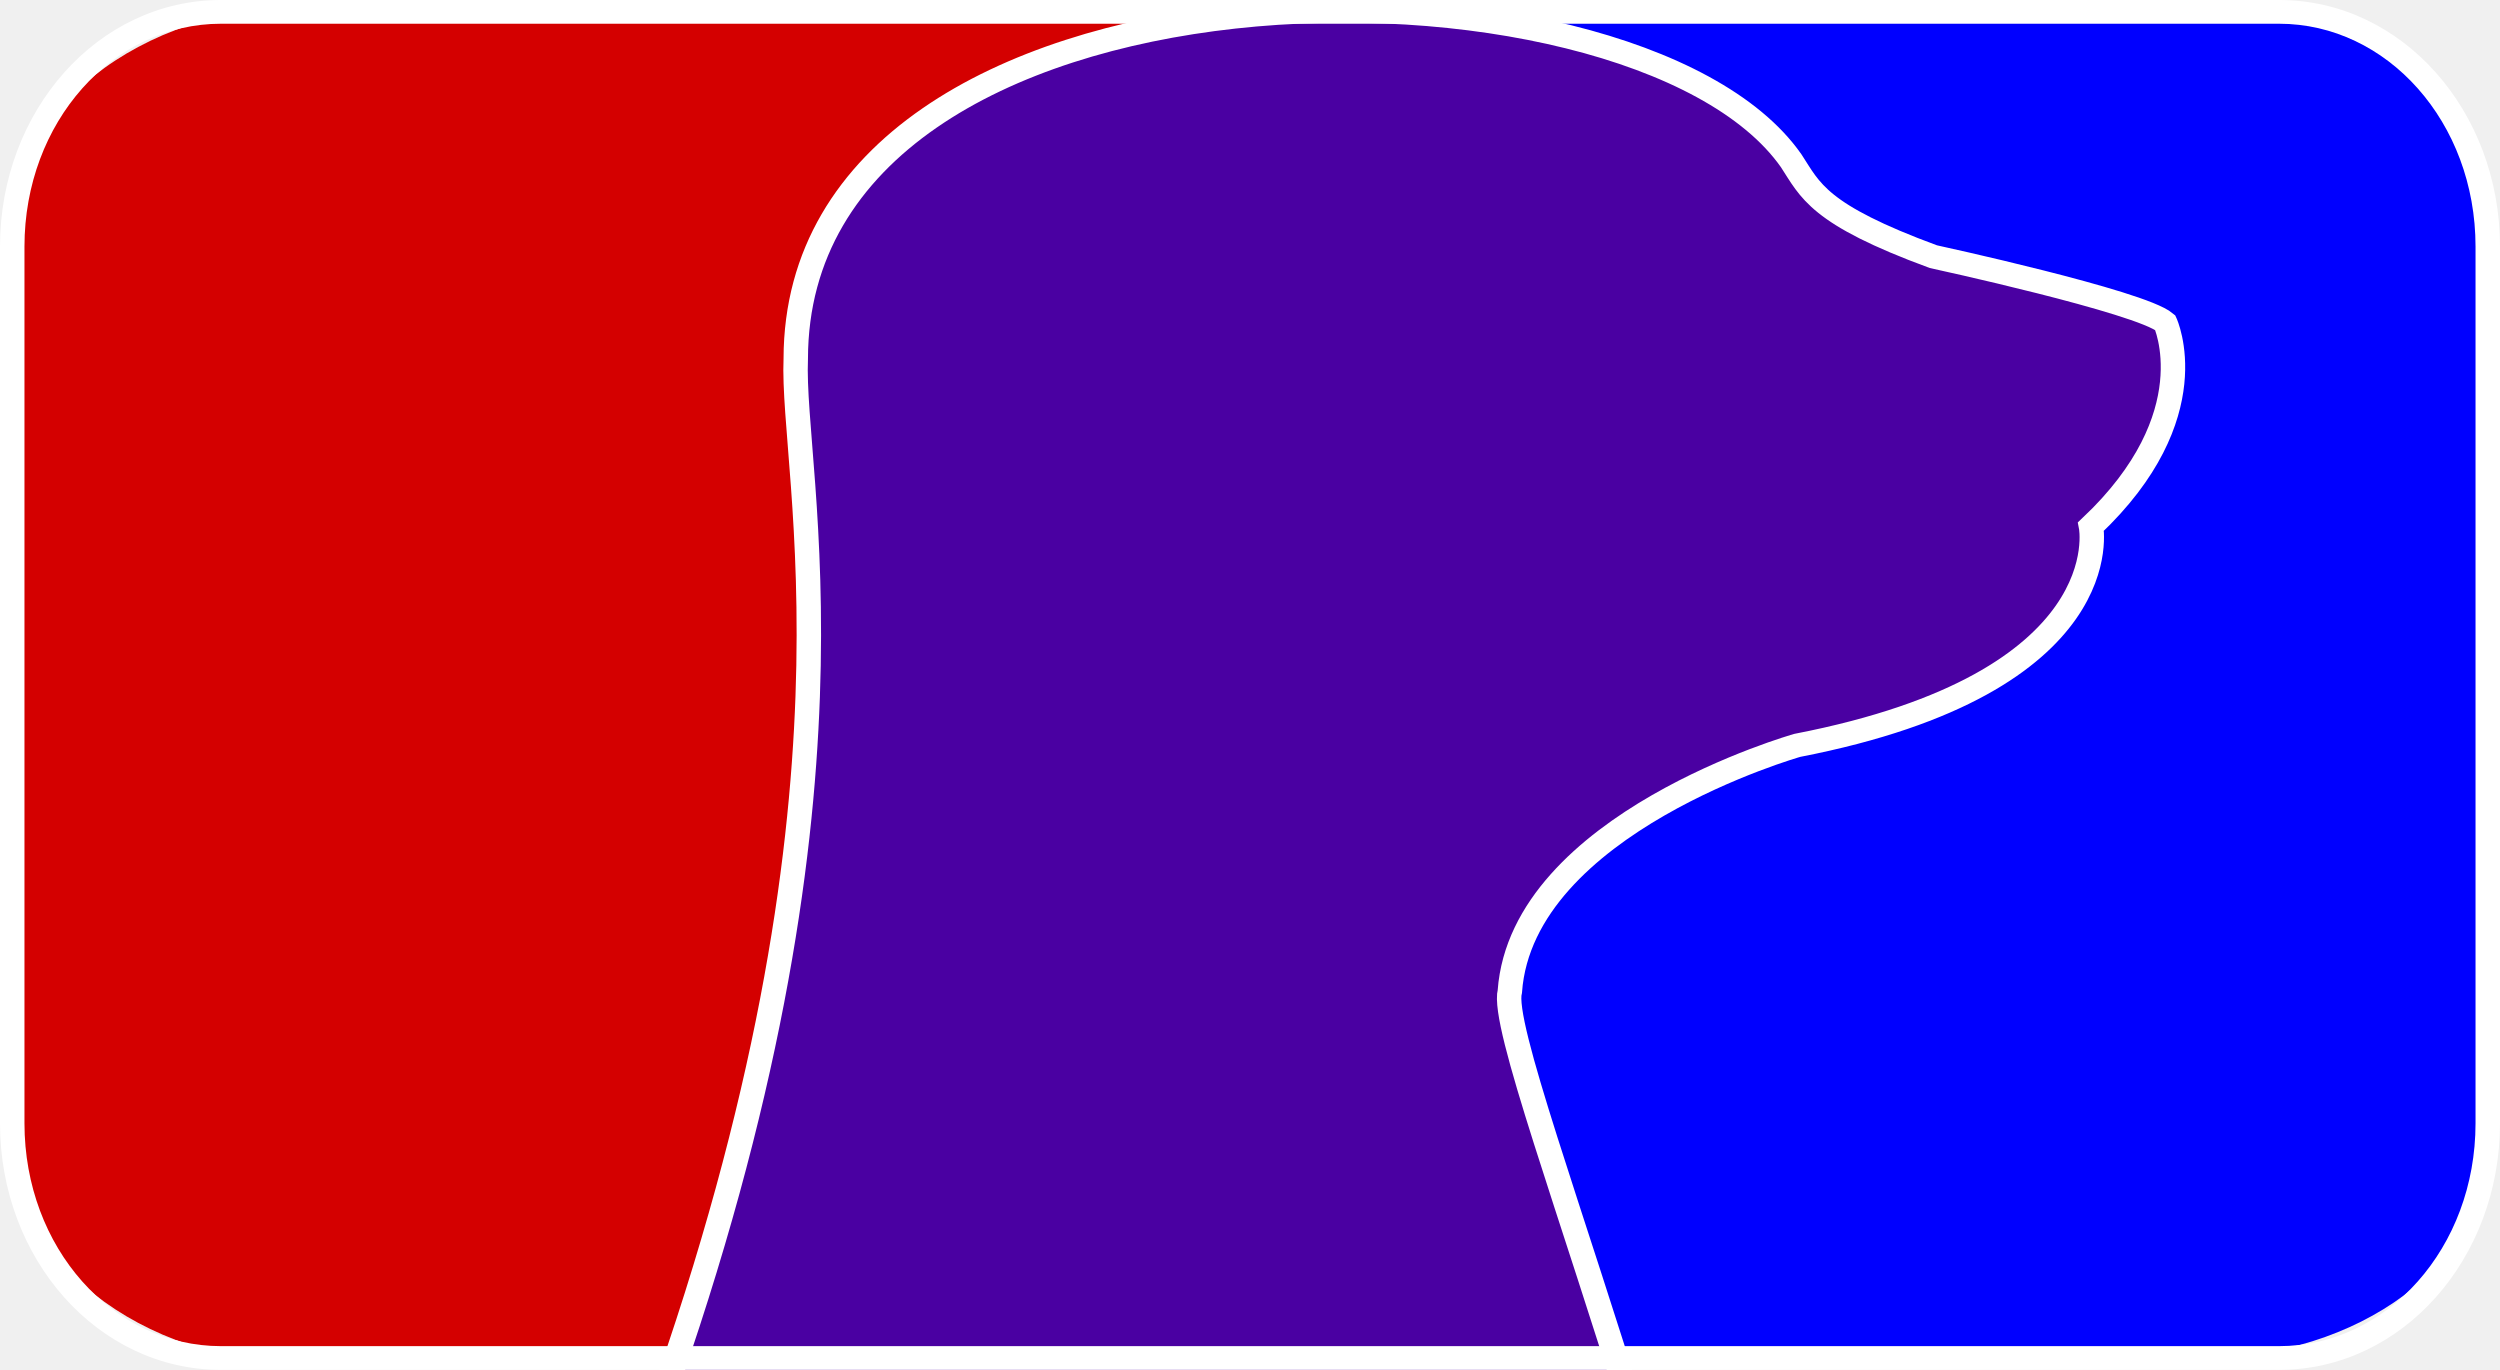
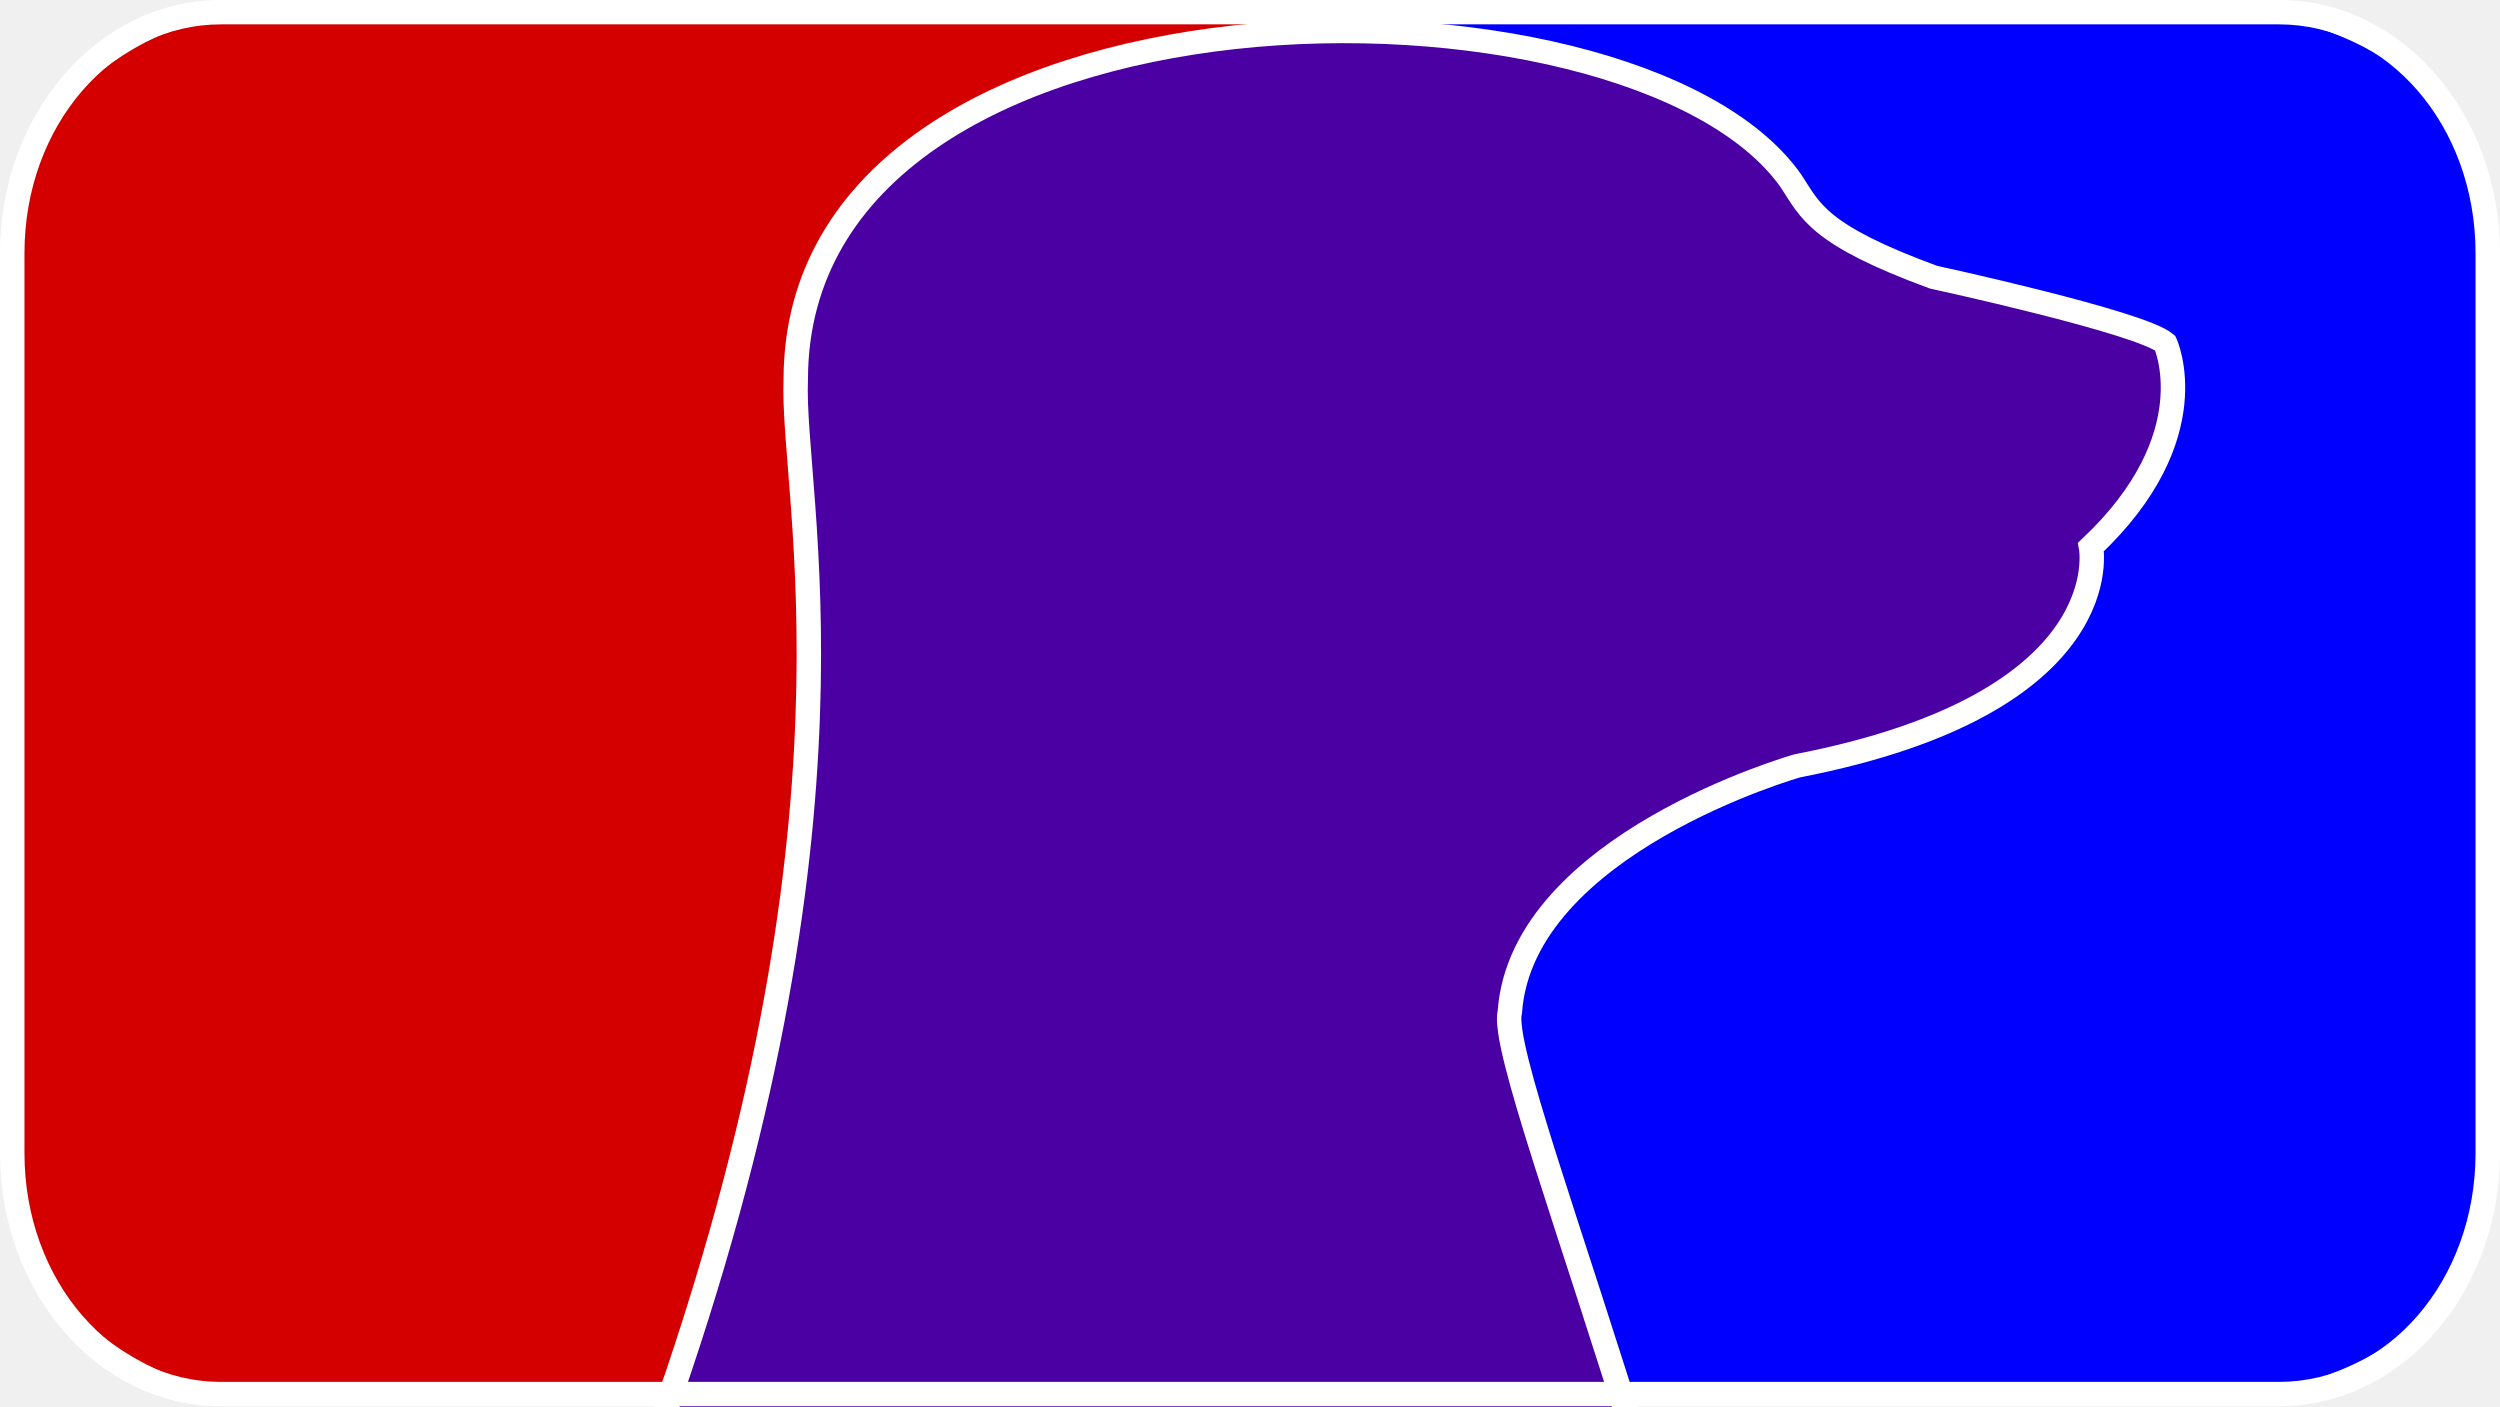
- <svg xmlns="http://www.w3.org/2000/svg" width="1905.507" height="1044.123" viewBox="0 0 504.165 276.257" version="1.1" id="svg8">
+ <svg xmlns="http://www.w3.org/2000/svg" width="1920" height="1080" viewBox="0 0 508 285.75" version="1.1" id="svg8">
  <defs id="defs2" />
-   <g id="layer3" transform="translate(-3.455519,-85.25637)" style="display:inline">
-     <rect style="fill:#d40000;stroke:none;stroke-width:5.012;stroke-miterlimit:4;stroke-dasharray:none;stroke-opacity:1" id="rect4558" width="266.616" height="273.509" x="4.872" y="86.63" ry="47.474" rx="59.964" />
+   <g id="layer3" transform="translate(-3.455519,-75.76386)" style="display:inline">
+     <rect style="fill:#d40000;stroke:none;stroke-width:5.391;stroke-miterlimit:4;stroke-dasharray:none;stroke-opacity:1" id="rect4558" width="298.277" height="282.907" x="5.412" y="77.185" ry="49.105" rx="57.56" />
  </g>
-   <g id="layer4" transform="translate(-3.455519,-85.25637)" style="display:inline">
-     <rect style="fill:#0000ff;fill-opacity:1;stroke:none;stroke-width:4.86;stroke-miterlimit:4;stroke-dasharray:none;stroke-opacity:1" id="rect4561" width="249.616" height="272.491" x="255.538" y="86.63" ry="43.029" rx="57.874" />
+   <g id="layer4" transform="translate(-3.455519,-75.76386)" style="display:inline">
+     <rect style="fill:#0000ff;fill-opacity:1;stroke:none;stroke-width:4.962;stroke-miterlimit:4;stroke-dasharray:none;stroke-opacity:1" id="rect4561" width="251.514" height="281.854" x="257.985" y="77.712" ry="44.508" rx="58.314" />
  </g>
-   <g id="layer7" style="display:none" transform="translate(-3.455519,-11.00639)">
+   <g id="layer7" style="display:none" transform="translate(-3.455519,-1.513886)">
    <ellipse style="fill:#000000;stroke:#000000;stroke-width:2.088;stroke-miterlimit:4;stroke-dasharray:none;stroke-opacity:1" id="path1083" cx="257.737" cy="147.053" rx="149.273" ry="147.707" />
  </g>
-   <g id="layer2" style="display:inline" transform="translate(-3.455519,-85.25637)">
-     <path style="fill:none;stroke:#000000;stroke-width:0.265px;stroke-linecap:butt;stroke-linejoin:miter;stroke-opacity:1" d="m 336.695,358.156 c 0,0 0,0 0,0 z" id="path4547" />
-     <g id="g4569" style="opacity:1;fill:#4a00a2;fill-opacity:1;stroke:#000000;stroke-width:2.956;stroke-linecap:round;stroke-miterlimit:4;stroke-dasharray:none;stroke-opacity:1" transform="matrix(1.669421,0,0,1.619161,-281.9811,84.13995)">
+   <g id="layer2" style="display:inline" transform="translate(-3.455519,-75.76386)">
+     <path style="fill:none;stroke:#000000;stroke-width:0.267px;stroke-linecap:butt;stroke-linejoin:miter;stroke-opacity:1" d="m 339.23,354.9 c 0,0 0,0 0,0 z" id="path4547" />
+     <g id="g4569" style="opacity:1;fill:#4a00a2;fill-opacity:1;stroke:#000000;stroke-width:2.956;stroke-linecap:round;stroke-miterlimit:4;stroke-dasharray:none;stroke-opacity:1" transform="matrix(1.682118,0,0,1.631476,-284.152,78.80041)">
      <path id="path4545" d="m 341.931,209.355 c 35.004,114.536 10.14,113.45 10.14,113.45 0,0 -25.734,9.86 -54.481,-137.998" style="fill:#4a00a2;fill-opacity:1;stroke:none;stroke-width:2.956;stroke-linecap:round;stroke-linejoin:miter;stroke-miterlimit:4;stroke-dasharray:none;stroke-opacity:1" />
      <path id="path4551" d="m 327.405,42.323 c 0,0 -17.586,-19.457 -19.457,-11.225 0,0 -5.613,49.391 18.335,46.024" style="fill:#4a00a2;fill-opacity:1;stroke:#000000;stroke-width:2.956;stroke-linecap:round;stroke-linejoin:round;stroke-miterlimit:4;stroke-dasharray:none;stroke-opacity:1" />
      <path id="path4533" d="m 267.107,45.352 c 0.108,-52.439 101.044,-52.867 120.243,-24.646 2.326,3.662 3.212,6.657 17.177,11.95 0,0 25.019,5.601 28.007,8.215 0,0 5.228,11.576 -8.962,25.393 0,0 3.734,19.418 -35.475,27.26 0,0 -33.235,9.709 -34.728,30.621 -2.041,8.068 33.071,91.253 33.757,148.287 0.519,42.385 -12.792,167.596 -70.224,159.296 C 252.64,422.44 225.087,249.876 250.598,175.999 277.054,99.387 266.506,60.038 267.107,45.352 Z" style="fill:#4a00a2;fill-opacity:1;stroke:#ffffff;stroke-width:2.95;stroke-linecap:round;stroke-linejoin:miter;stroke-miterlimit:4;stroke-dasharray:none;stroke-opacity:1" />
    </g>
  </g>
-   <g id="layer5" transform="translate(-3.455519,-85.25637)" style="display:inline">
-     <path style="color:#000000;font-style:normal;font-variant:normal;font-weight:normal;font-stretch:normal;font-size:medium;line-height:normal;font-family:sans-serif;font-variant-ligatures:normal;font-variant-position:normal;font-variant-caps:normal;font-variant-numeric:normal;font-variant-alternates:normal;font-feature-settings:normal;text-indent:0;text-align:start;text-decoration:none;text-decoration-line:none;text-decoration-style:solid;text-decoration-color:#000000;letter-spacing:normal;word-spacing:normal;text-transform:none;writing-mode:lr-tb;direction:ltr;text-orientation:mixed;dominant-baseline:auto;baseline-shift:baseline;text-anchor:start;white-space:normal;shape-padding:0;clip-rule:nonzero;display:inline;overflow:visible;visibility:visible;opacity:1;isolation:auto;mix-blend-mode:normal;color-interpolation:sRGB;color-interpolation-filters:linearRGB;solid-color:#000000;solid-opacity:1;vector-effect:none;fill:#ffffff;fill-opacity:1;fill-rule:nonzero;stroke:none;stroke-width:4.86;stroke-linecap:butt;stroke-linejoin:miter;stroke-miterlimit:4;stroke-dasharray:none;stroke-dashoffset:0;stroke-opacity:1;paint-order:stroke markers fill;color-rendering:auto;image-rendering:auto;shape-rendering:auto;text-rendering:auto;enable-background:accumulate" d="m 48.019,85.256 c -24.857,0 -44.564,22.396 -44.564,49.728 v 176.802 c 0,27.331 19.707,49.728 44.564,49.728 H 463.057 c 24.857,0 44.564,-22.396 44.564,-49.728 V 134.984 c 0,-27.332 -19.707,-49.728 -44.564,-49.728 z m 0,4.786 H 463.057 c 21.786,0 39.629,19.826 39.629,44.942 v 176.802 c 0,25.116 -17.843,44.942 -39.629,44.942 H 48.019 c -21.786,0 -39.629,-19.826 -39.629,-44.942 V 134.984 c 0,-25.116 17.843,-44.942 39.629,-44.942 z" id="rect3742" />
+   <g id="layer5" transform="translate(-3.455519,-75.76386)" style="display:inline">
+     <path style="color:#000000;font-style:normal;font-variant:normal;font-weight:normal;font-stretch:normal;font-size:medium;line-height:normal;font-family:sans-serif;font-variant-ligatures:normal;font-variant-position:normal;font-variant-caps:normal;font-variant-numeric:normal;font-variant-alternates:normal;font-feature-settings:normal;text-indent:0;text-align:start;text-decoration:none;text-decoration-line:none;text-decoration-style:solid;text-decoration-color:#000000;letter-spacing:normal;word-spacing:normal;text-transform:none;writing-mode:lr-tb;direction:ltr;text-orientation:mixed;dominant-baseline:auto;baseline-shift:baseline;text-anchor:start;white-space:normal;shape-padding:0;clip-rule:nonzero;display:inline;overflow:visible;visibility:visible;opacity:1;isolation:auto;mix-blend-mode:normal;color-interpolation:sRGB;color-interpolation-filters:linearRGB;solid-color:#000000;solid-opacity:1;vector-effect:none;fill:#ffffff;fill-opacity:1;fill-rule:nonzero;stroke:none;stroke-width:4.961;stroke-linecap:butt;stroke-linejoin:miter;stroke-miterlimit:4;stroke-dasharray:none;stroke-dashoffset:0;stroke-opacity:1;paint-order:stroke markers fill;color-rendering:auto;image-rendering:auto;shape-rendering:auto;text-rendering:auto;enable-background:accumulate" d="m 48.358,75.764 c -25.046,0 -44.902,23.166 -44.902,51.436 v 182.877 c 0,28.271 19.857,51.436 44.902,51.436 H 466.553 c 25.046,0 44.902,-23.166 44.902,-51.436 V 127.2 c 0,-28.271 -19.857,-51.436 -44.902,-51.436 z m 0,4.95 H 466.553 c 21.952,0 39.931,20.507 39.931,46.486 v 182.877 c 0,25.979 -17.979,46.486 -39.931,46.486 H 48.358 c -21.952,0 -39.931,-20.507 -39.931,-46.486 V 127.2 c 0,-25.979 17.979,-46.486 39.931,-46.486 z" id="rect3742" />
  </g>
</svg>
